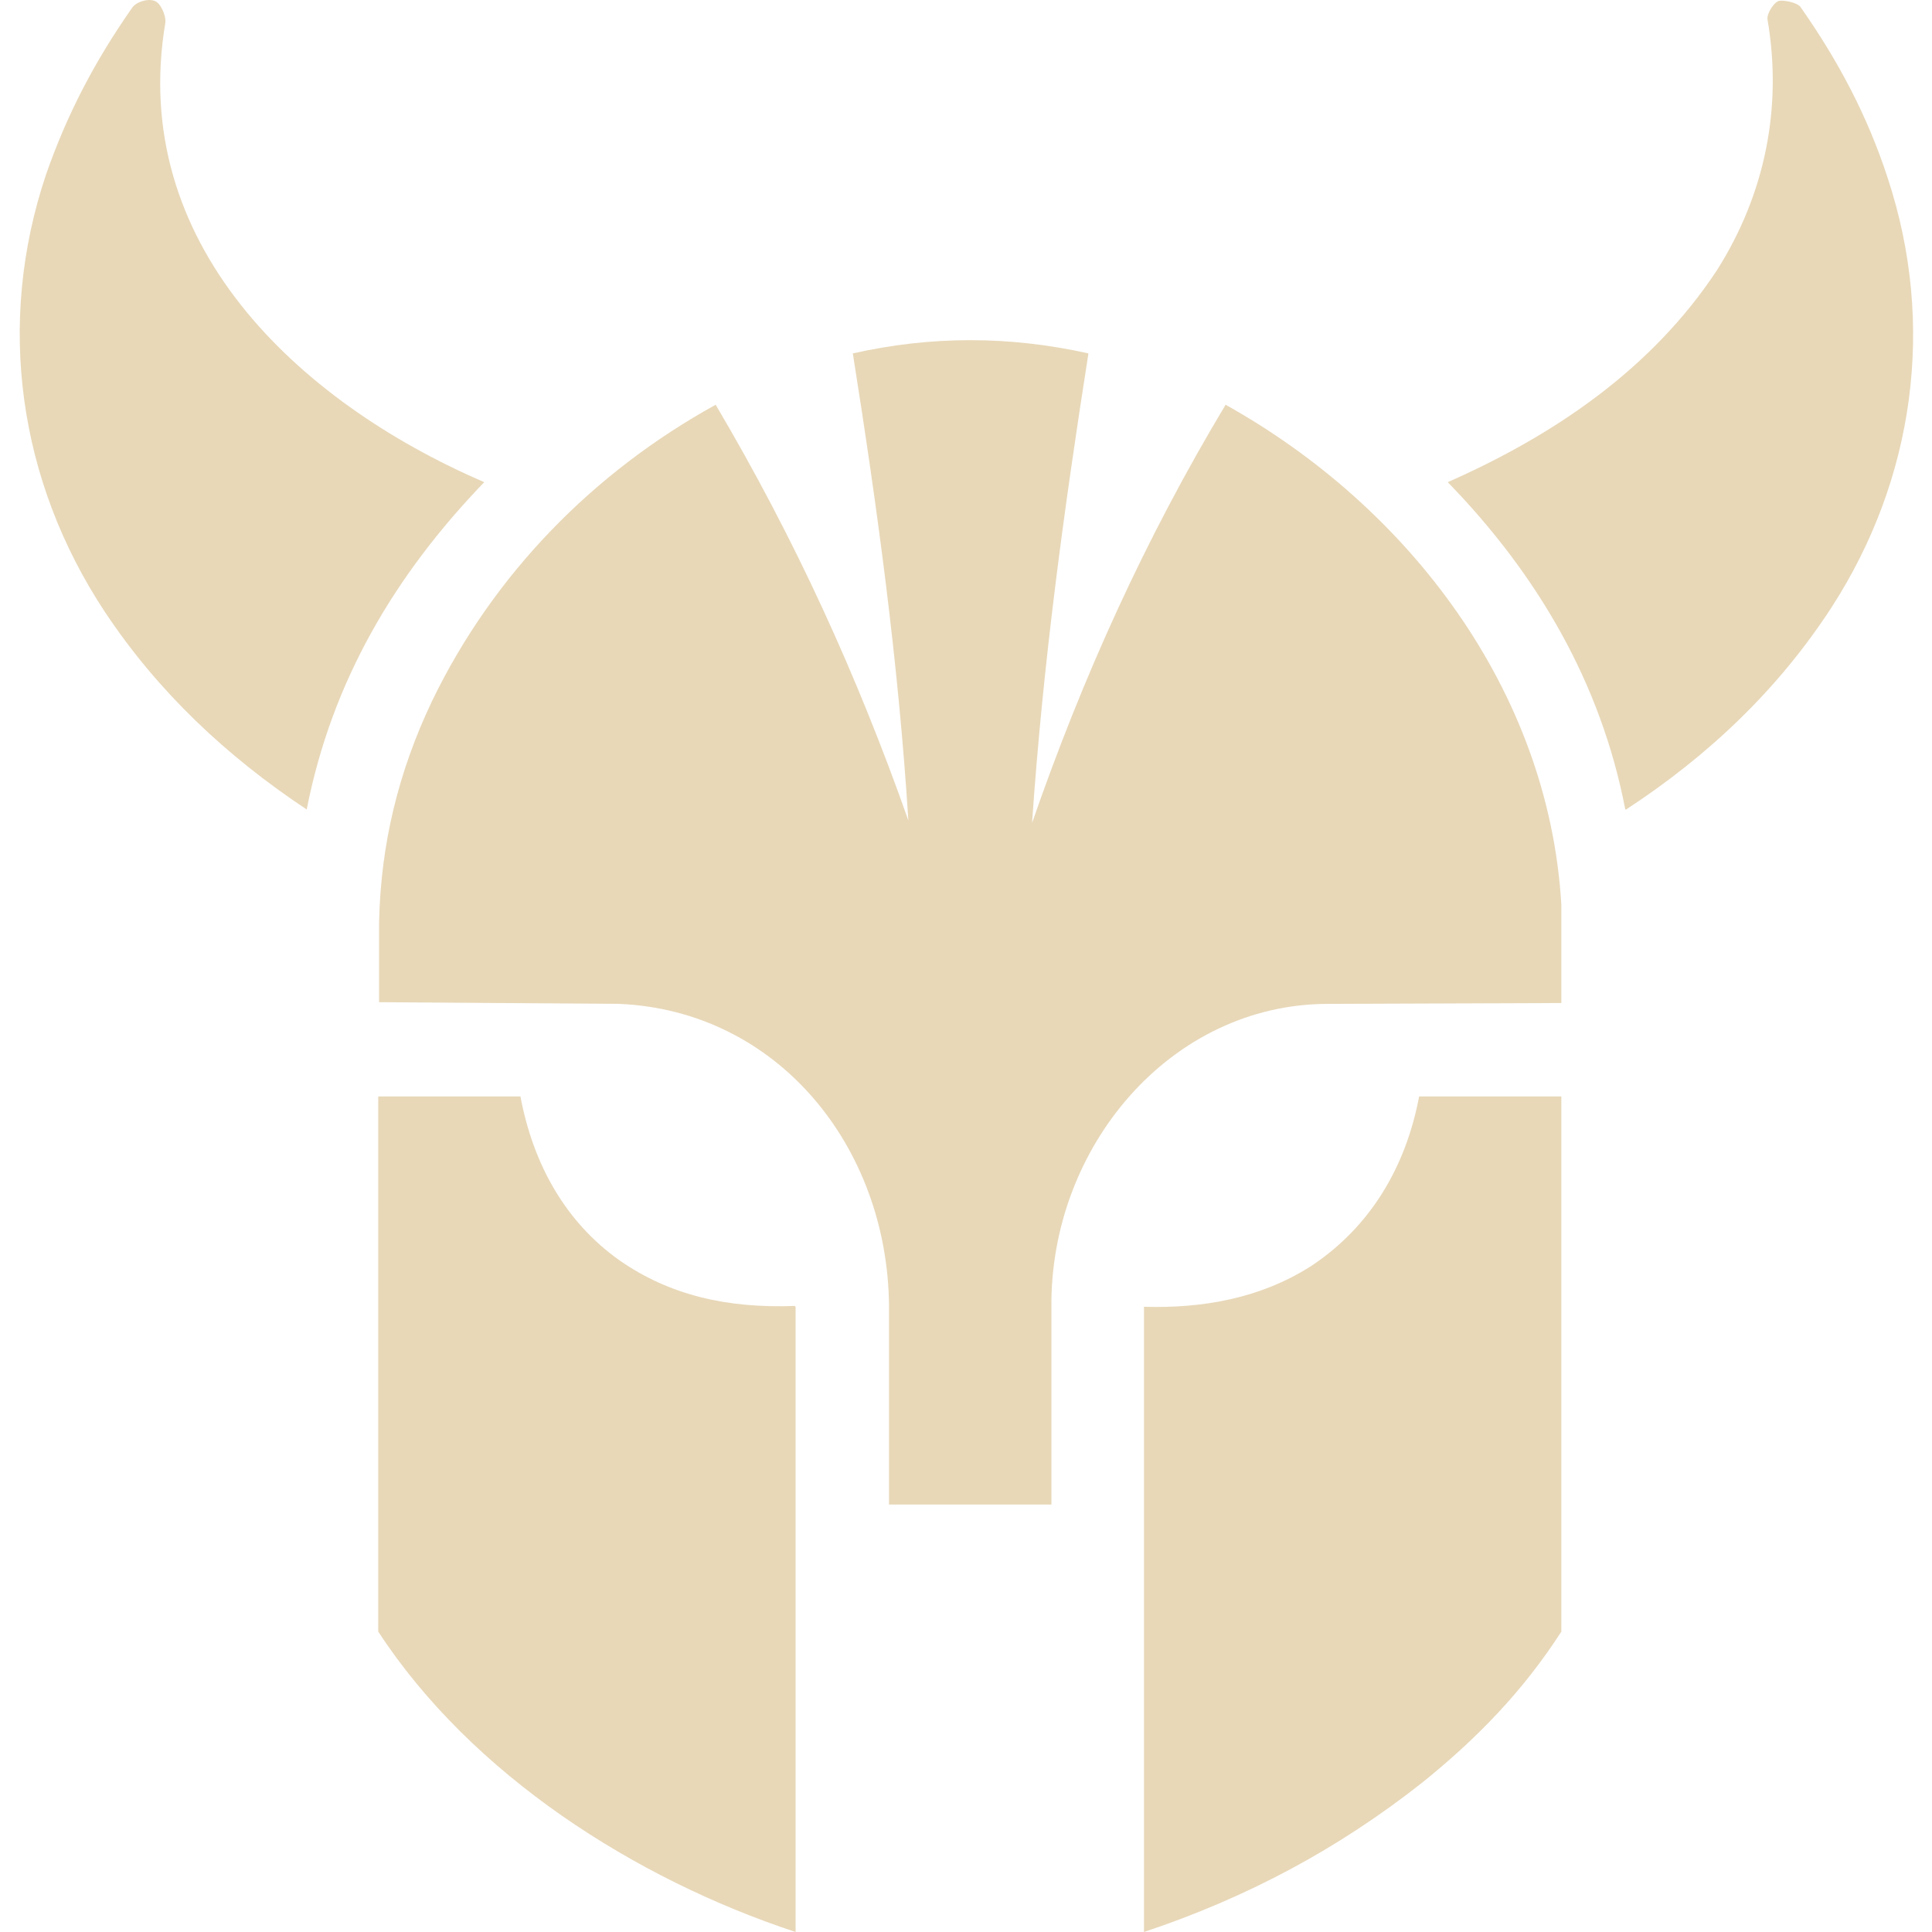
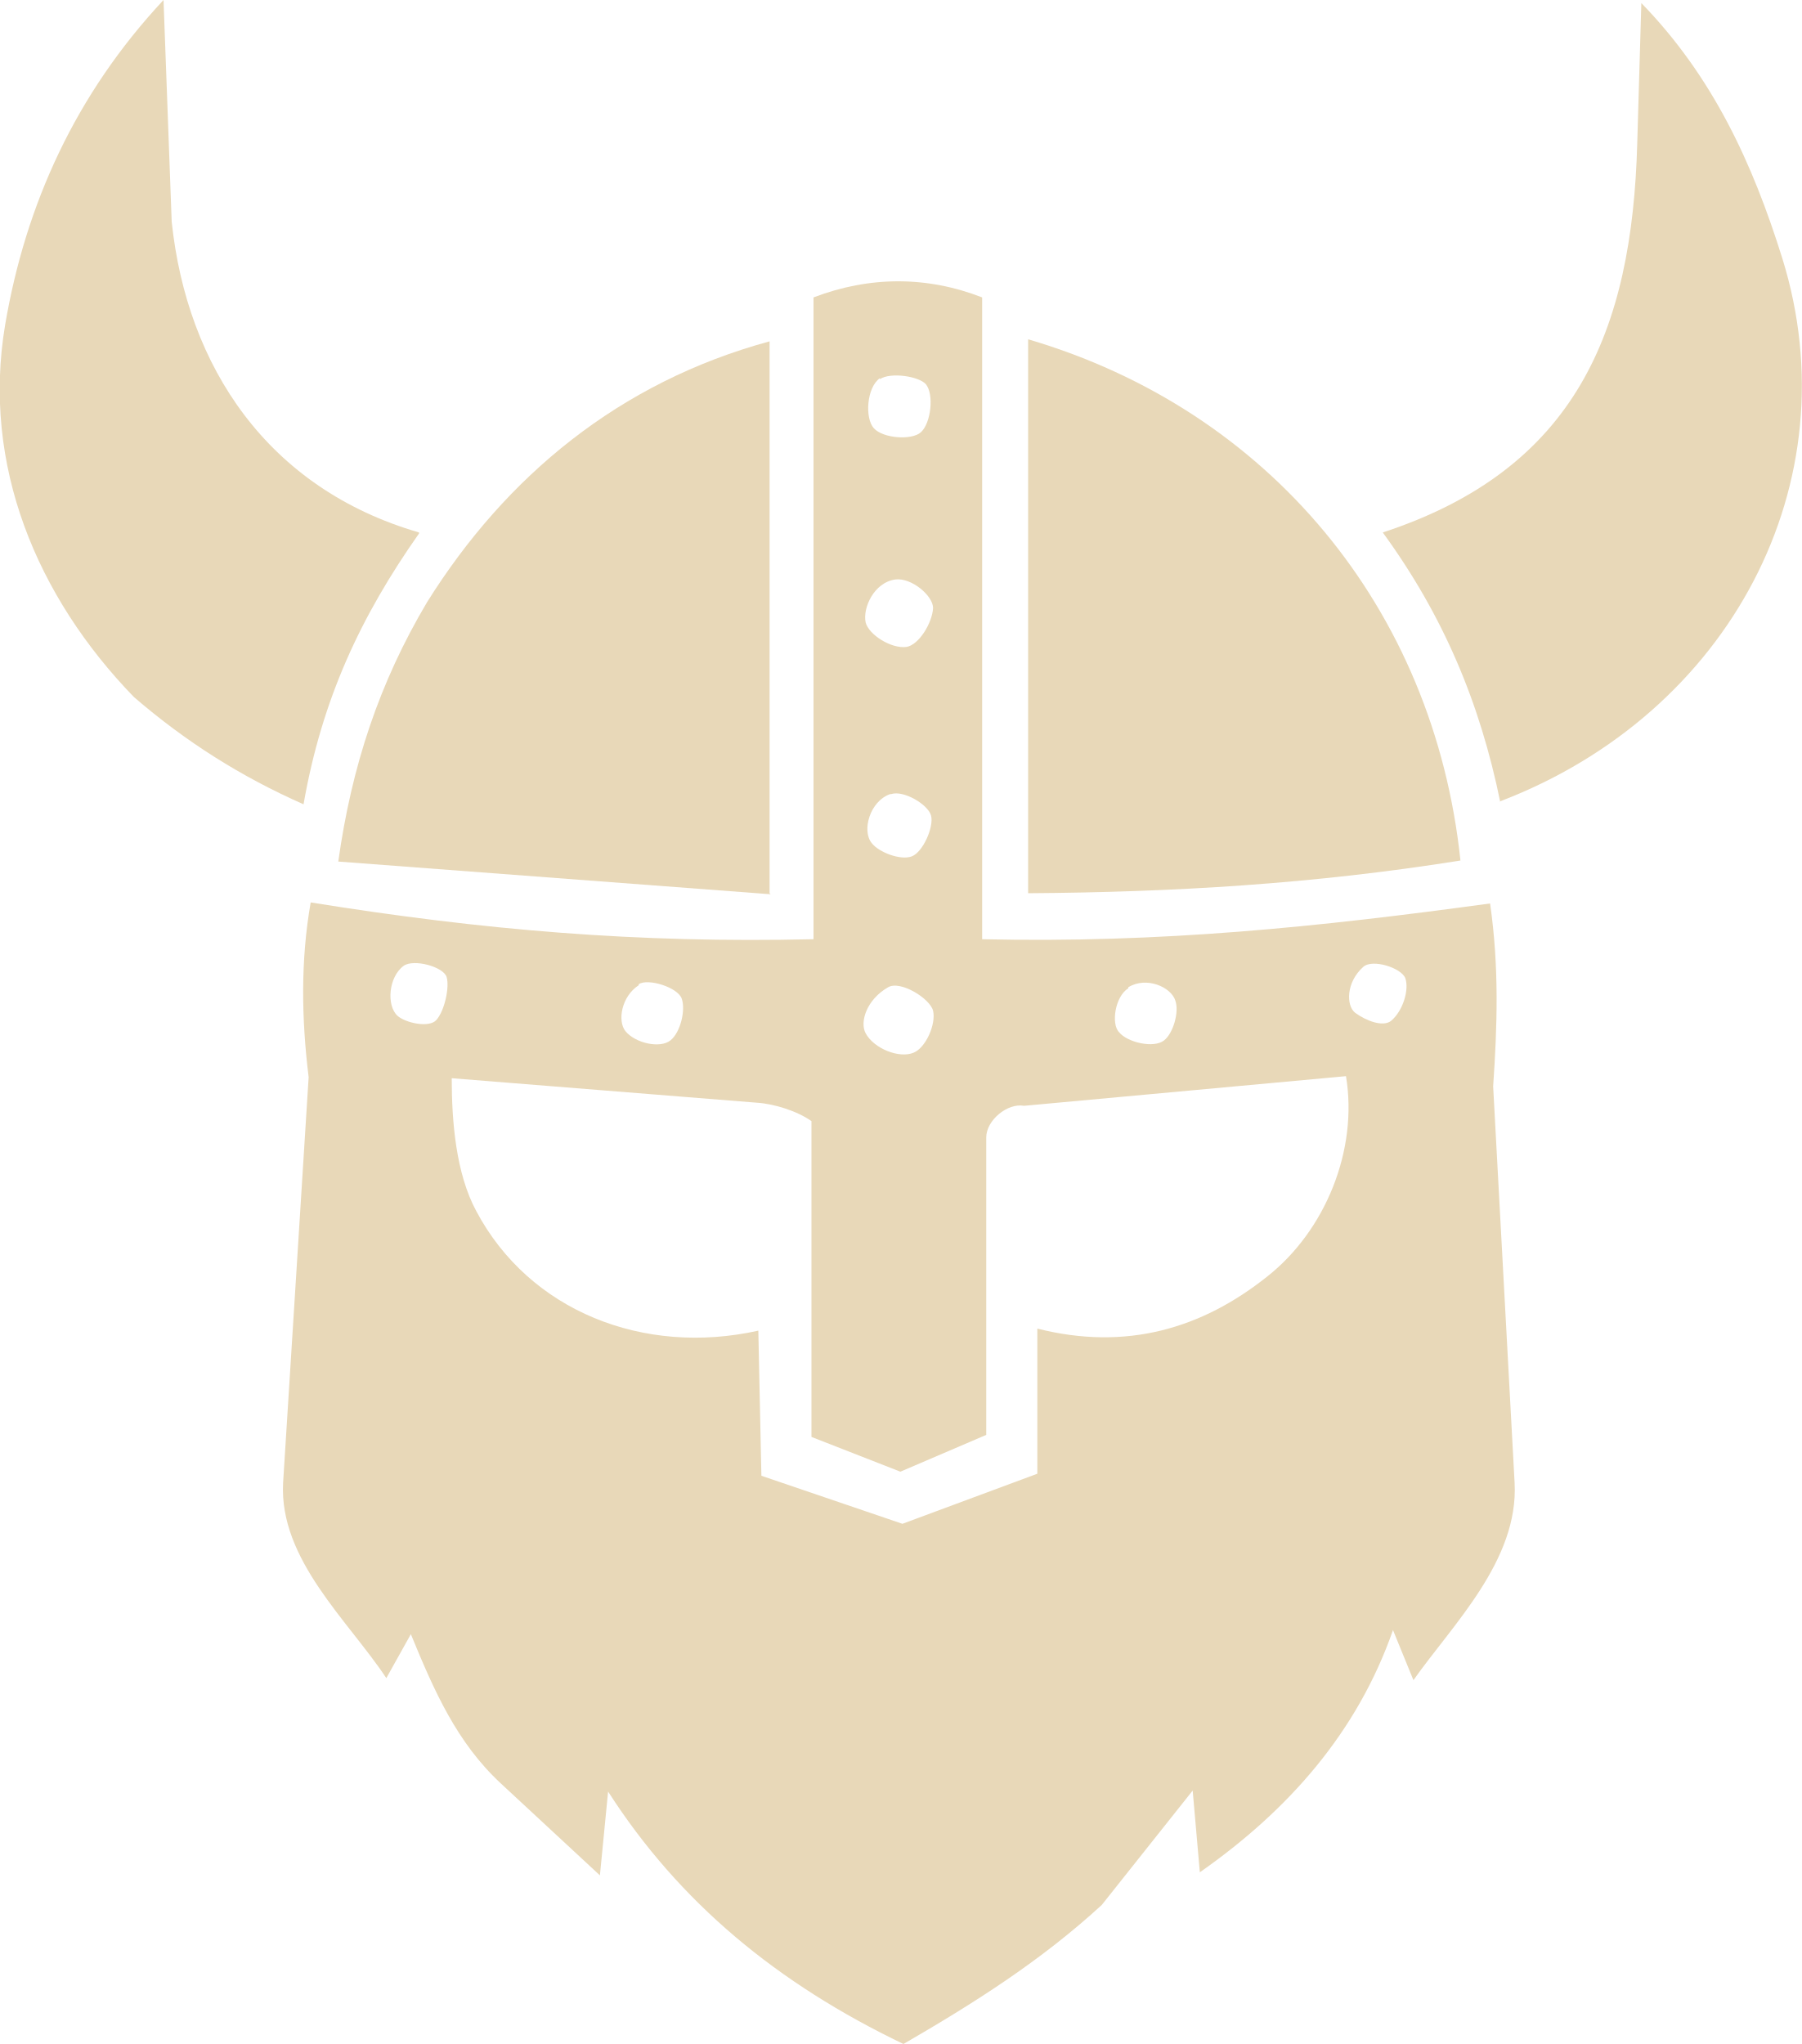
- <svg xmlns="http://www.w3.org/2000/svg" width="20" height="20" id="Layer_1" version="1.1" viewBox="0 0 22.49 22.96">
+ <svg xmlns="http://www.w3.org/2000/svg" id="Layer_1" version="1.1" viewBox="0 0 17.63 20">
  <defs>
    <style>
      .st0 {
        fill: #e8d8b8;
      }
    </style>
  </defs>
-   <path class="st0" d="M12.26,17.88h-1.93s0-2.37,0-2.37c-.02-1.88-1.32-3.5-3.21-3.58l-2.85-.02v-.95c.02-.93.23-1.79.63-2.63.73-1.51,1.92-2.72,3.37-3.52.94,1.59,1.68,3.21,2.29,4.94-.12-1.9-.37-3.72-.66-5.55.93-.21,1.86-.21,2.8,0-.29,1.85-.54,3.68-.67,5.58.6-1.73,1.34-3.37,2.3-4.97,2.17,1.21,3.84,3.39,3.99,5.94v1.17s-2.77.01-2.77.01c-1.88,0-3.31,1.71-3.29,3.61v2.34Z" />
-   <path class="st0" d="M16.66,21.19c-.99.78-2.07,1.36-3.3,1.77v-7.43c.7.02,1.38-.1,1.98-.48.7-.46,1.13-1.17,1.29-2.02h1.69s0,6.36,0,6.36c-.45.7-1,1.27-1.66,1.8Z" />
-   <path class="st0" d="M9.22,15.53v7.43c-1.91-.63-3.85-1.87-4.96-3.57v-6.36s1.69,0,1.69,0c.15.8.53,1.49,1.18,1.95.59.41,1.27.57,2.08.54Z" />
-   <path class="st0" d="M19.08,9.62c-.29-1.51-1.05-2.8-2.11-3.89,1.27-.56,2.43-1.35,3.2-2.52.57-.9.78-1.93.6-2.98-.01-.07.08-.21.14-.22s.21.02.25.07c.45.64.8,1.3,1.04,2.04.57,1.73.32,3.57-.67,5.1-.63.97-1.46,1.76-2.44,2.4Z" />
-   <path class="st0" d="M5.52,5.73c-1.06,1.1-1.81,2.36-2.11,3.89-.95-.63-1.77-1.4-2.4-2.35C-.02,5.71-.28,3.84.31,2.08.56,1.36.89.73,1.33.1c.05-.08.19-.12.27-.09.07.02.14.17.13.26-.44,2.61,1.56,4.5,3.79,5.46Z" />
+   <path class="st0" d="M10.78,18.64c-.6.55-1.25.96-1.94,1.36-1.23-.59-2.19-1.38-2.89-2.47l-.08.82-.97-.9c-.43-.4-.65-.9-.88-1.46l-.24.43c-.37-.56-1.05-1.16-1.01-1.91l.25-3.97c-.07-.57-.08-1.14.02-1.71,1.68.27,3.19.4,4.92.36V2.91c.55-.21,1.11-.21,1.65,0v6.28c1.75.04,3.29-.12,4.97-.35.09.63.07,1.2.03,1.79l.21,3.88c.04.76-.61,1.39-.99,1.93l-.2-.49c-.35,1-1.02,1.76-1.89,2.37l-.07-.8-.89,1.12ZM8.61,3.7c-.13.09-.15.39-.06.49s.37.12.46.04c.1-.09.13-.37.05-.47-.07-.08-.35-.12-.45-.05ZM8.76,5.67c-.21.03-.32.28-.29.42.03.12.25.26.4.24.12-.02.25-.23.26-.38,0-.12-.21-.3-.37-.28ZM8.71,7.77c-.2.07-.28.36-.18.48.07.09.28.17.39.13s.22-.29.19-.4-.27-.25-.39-.21ZM3.95,9.45c-.15.11-.17.39-.06.49.08.07.31.12.38.04.08-.09.13-.32.1-.42s-.32-.18-.42-.11ZM13.34,9.46c-.17.15-.17.38-.08.45.11.08.27.14.35.08.12-.1.18-.31.14-.42-.04-.1-.32-.19-.41-.11ZM6.25,9.64c-.17.11-.21.35-.13.45.1.12.34.17.44.09s.15-.3.11-.41-.33-.2-.42-.14ZM8.69,9.66c-.21.12-.28.34-.22.45.08.15.33.25.47.19.12-.05.22-.28.19-.41-.03-.12-.32-.3-.44-.23ZM11.04,9.67c-.13.08-.17.35-.09.43.08.1.34.16.44.08.09-.07.15-.28.11-.39-.04-.13-.28-.24-.46-.13ZM13.17,10.53l-3.15.29c-.16-.03-.37.14-.37.31v2.91s-.84.36-.84.36l-.87-.34v-3.09c-.14-.1-.37-.17-.53-.18l-2.99-.24c0,.42.04.93.24,1.3.52.98,1.64,1.42,2.76,1.17l.03,1.42,1.38.47,1.32-.49v-1.42c.87.22,1.61,0,2.25-.51.57-.45.89-1.24.77-1.96Z" />
+   <path class="st0" d="M14.29,8.42c-1.44.23-2.81.31-4.23.32V3.32c2.35.69,3.97,2.63,4.23,5.1Z" />
+   <path class="st0" d="M7.54,8.75l-4.23-.32c.13-.93.4-1.75.87-2.54.77-1.23,1.88-2.15,3.35-2.55v5.4Z" />
+   <path class="st0" d="M4.1,5.22c-.57.81-.95,1.62-1.13,2.65-.61-.27-1.15-.61-1.66-1.05C.36,5.84-.18,4.55.05,3.18.25,2,.74.92,1.6,0l.08,2.17c.15,1.42.94,2.61,2.42,3.04Z" />
+   <path class="st0" d="M14.68,7.85c-.2-.98-.56-1.83-1.15-2.64,1.89-.62,2.44-1.97,2.49-3.81l.04-1.37c.7.72,1.09,1.57,1.38,2.5.68,2.19-.51,4.45-2.76,5.31Z" />
</svg>
